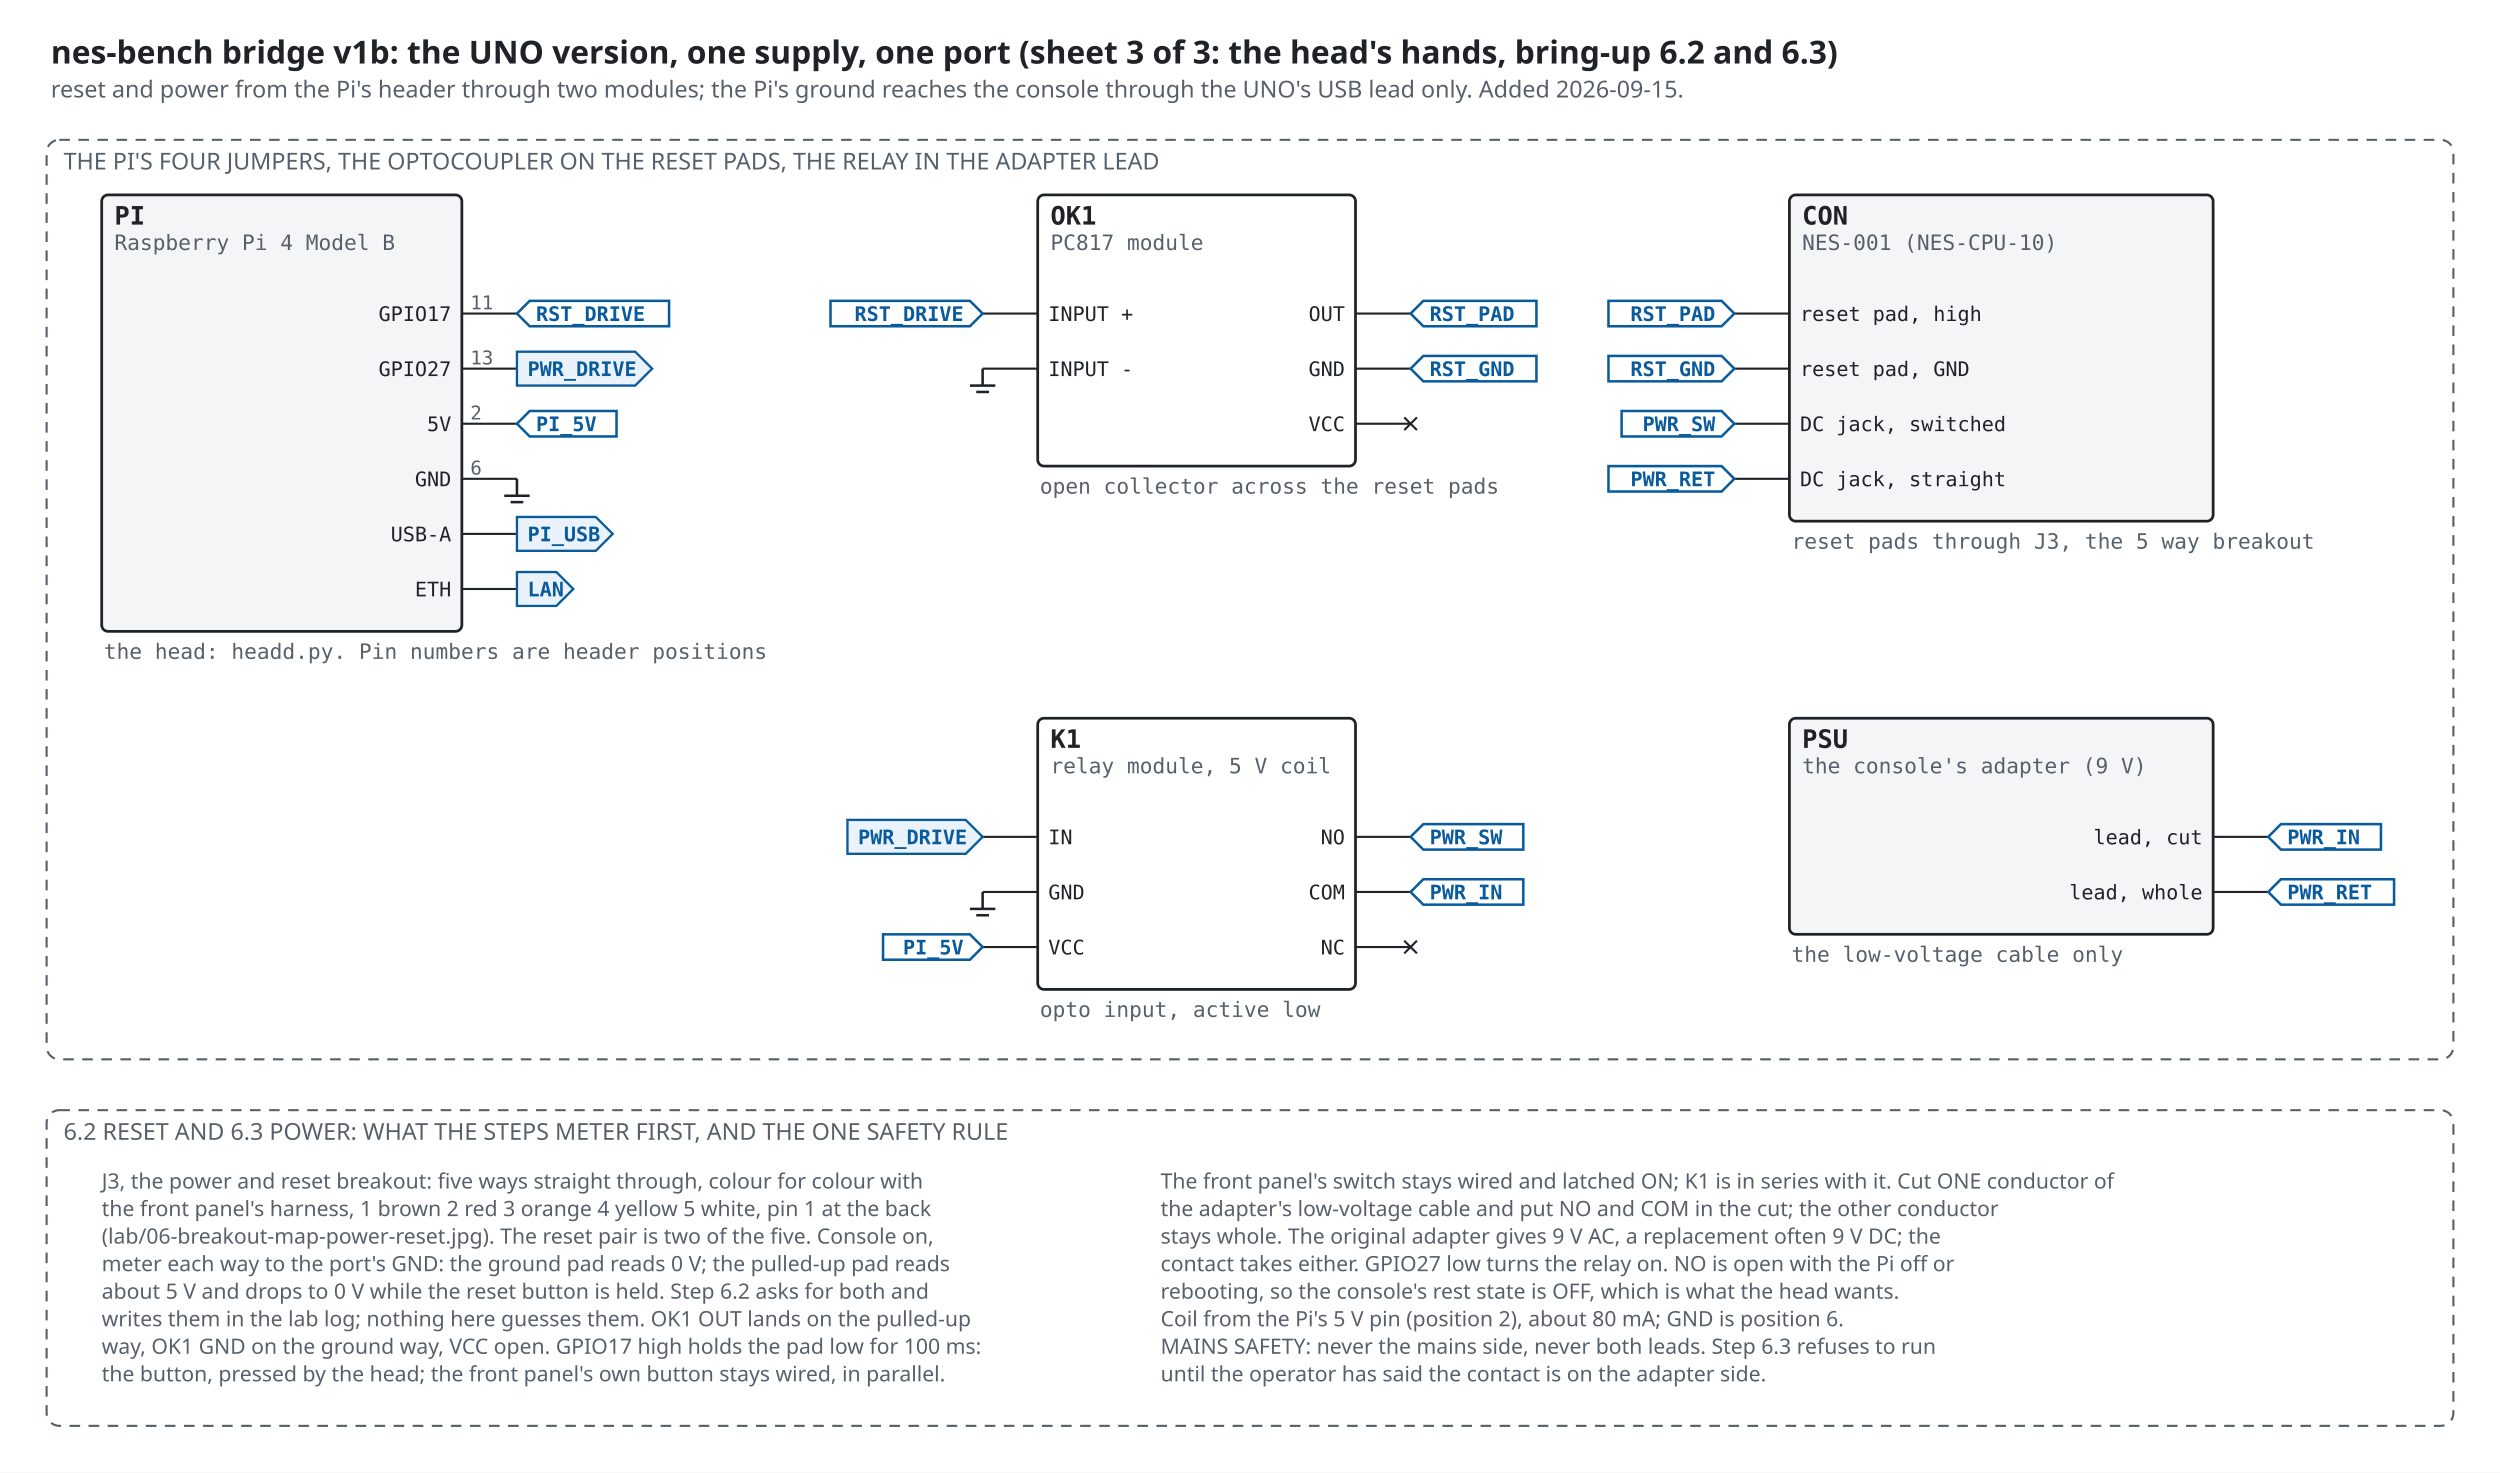
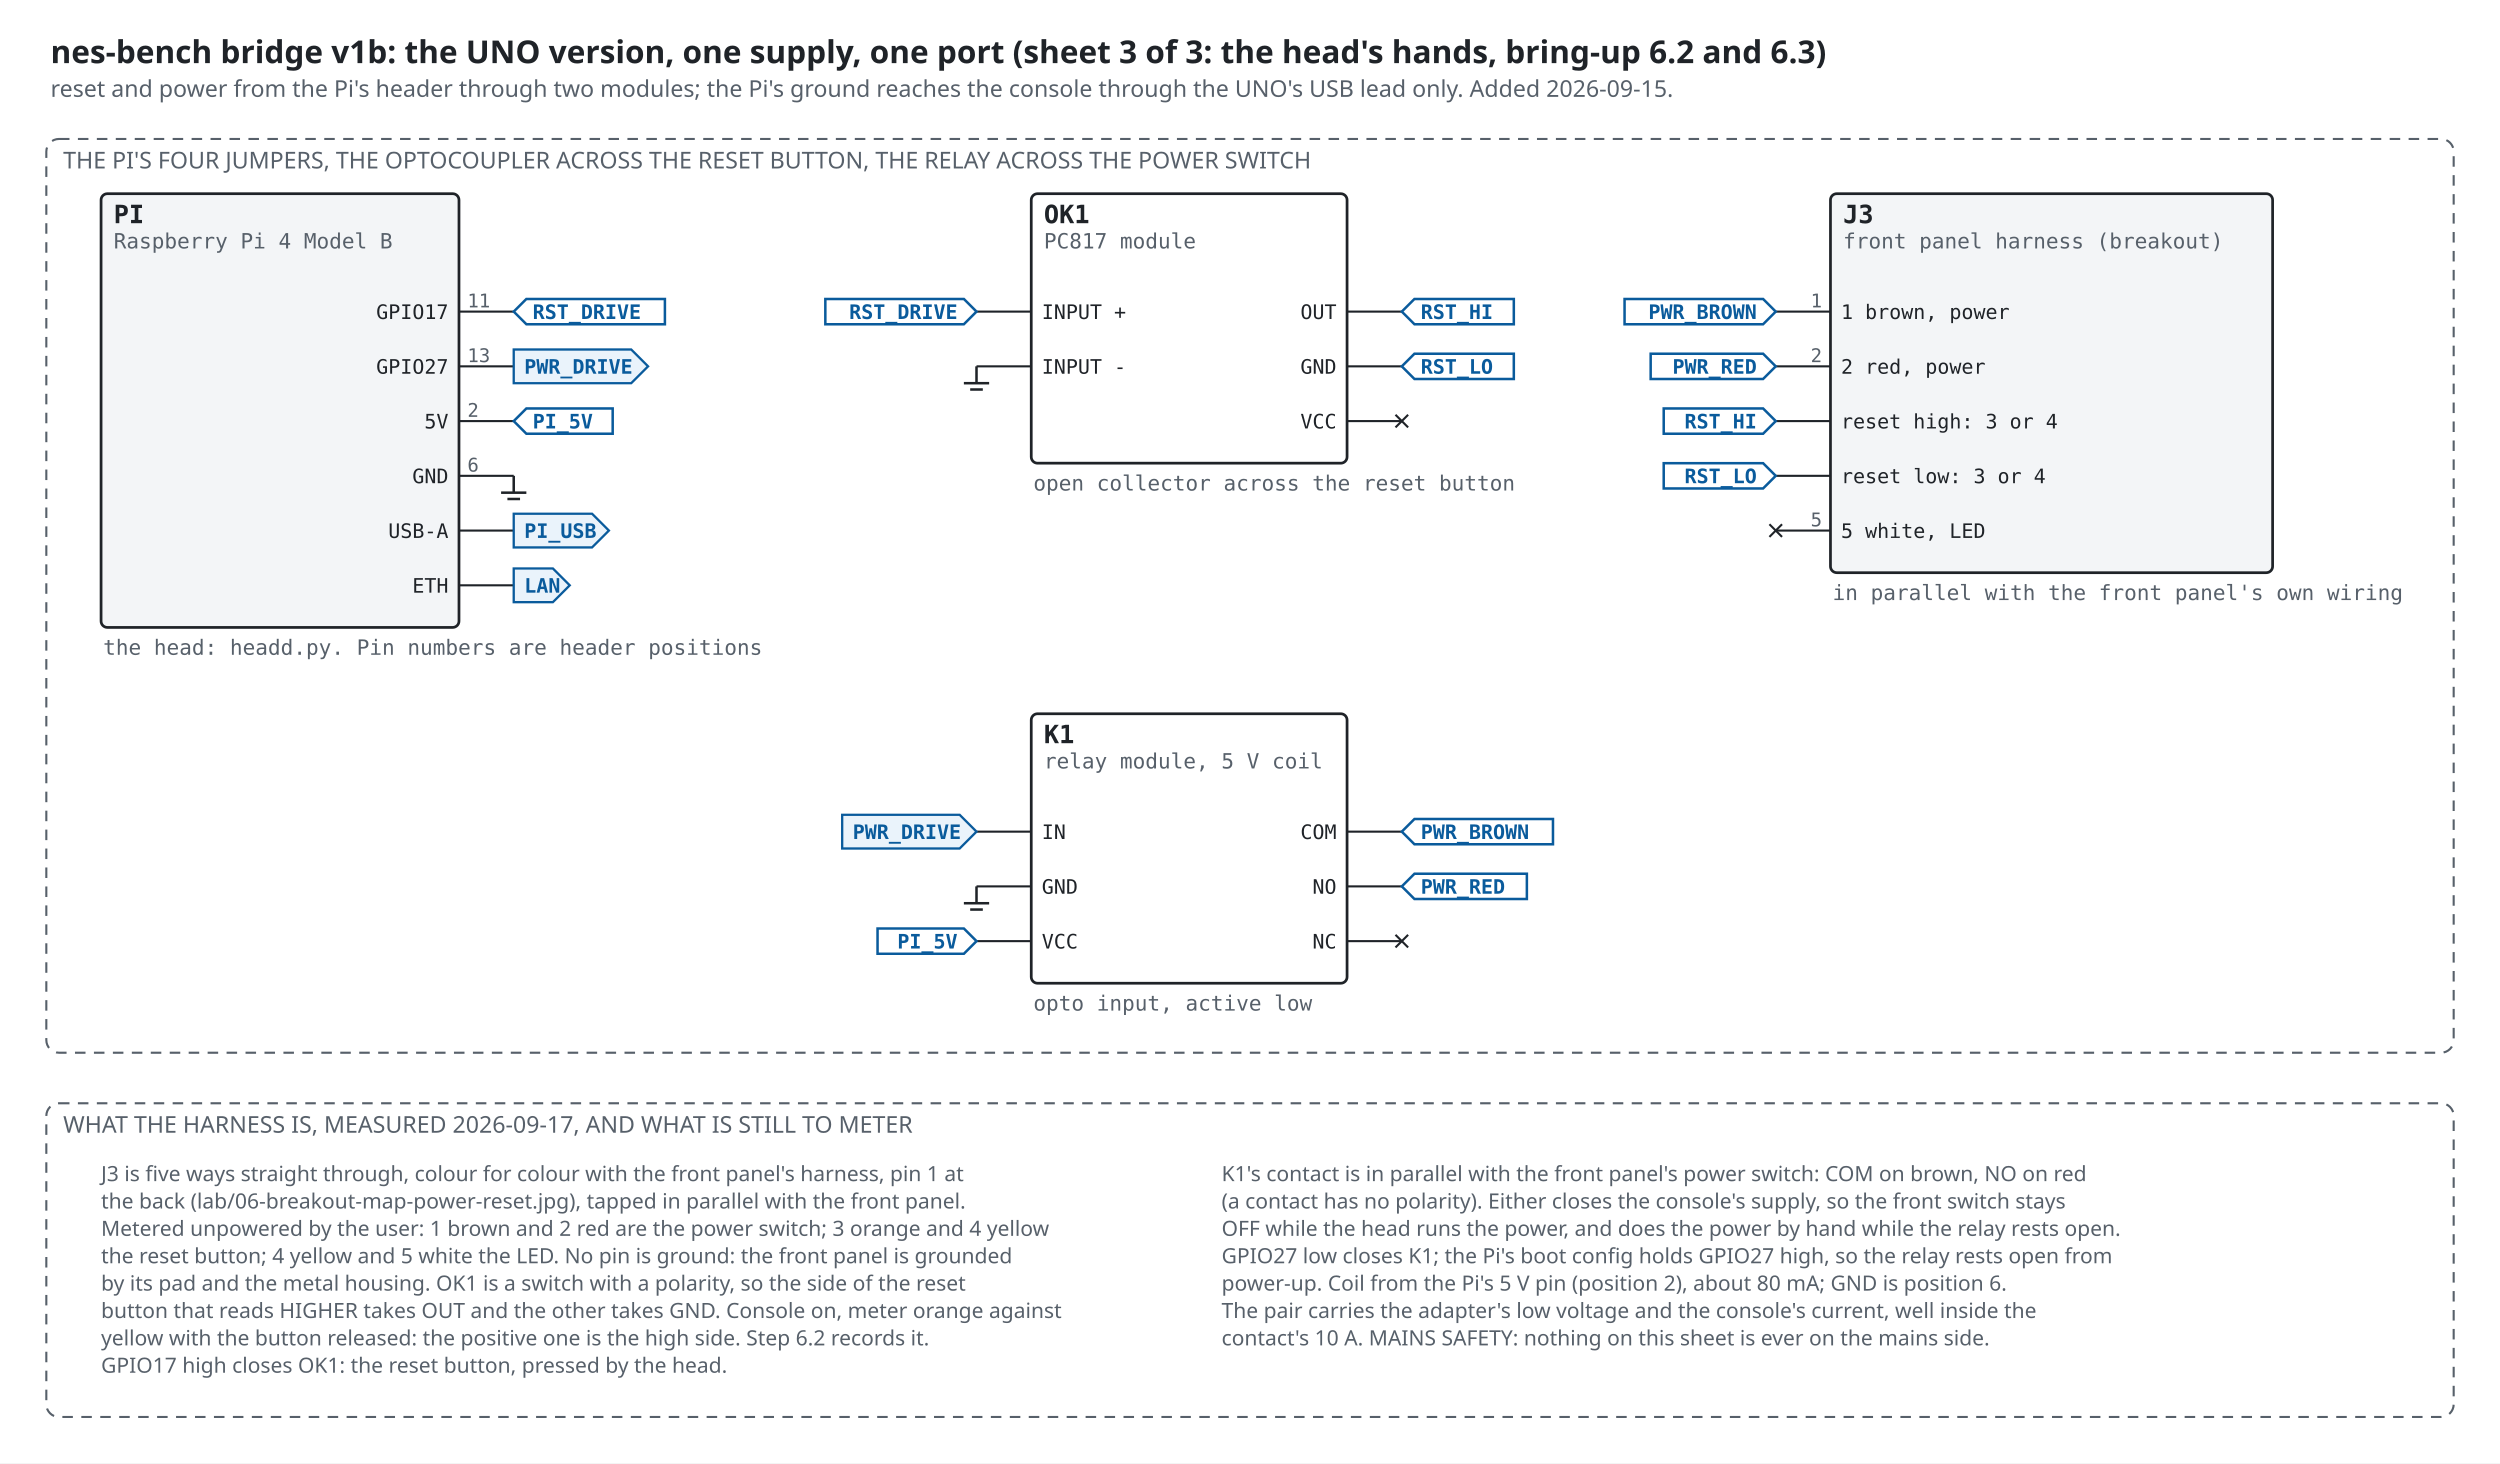
- <svg xmlns="http://www.w3.org/2000/svg" viewBox="0 0 1180.0 695.0" width="1180.0" height="695.0" role="img" aria-label="nes-bench bridge v1b: the UNO version, one supply, one port  (sheet 3 of 3: the head's hands, bring-up 6.2 and 6.3)">
+ <svg xmlns="http://www.w3.org/2000/svg" viewBox="0 0 1187.4 695.0" width="1187.4" height="695.0" role="img" aria-label="nes-bench bridge v1b: the UNO version, one supply, one port  (sheet 3 of 3: the head's hands, bring-up 6.2 and 6.3)">
  <style>
    text { font-family: ui-monospace, "SF Mono", Menlo, Consolas, monospace; fill: #1f2328; }
    .title { font-size: 15px; font-weight: 700; font-family: ui-sans-serif, system-ui, sans-serif; }
    .sub { font-size: 11px; fill: #57606a; font-family: ui-sans-serif, system-ui, sans-serif; }
    .ref { font-size: 12px; font-weight: 700; }
    .part { font-size: 10px; fill: #57606a; }
    .pin { font-size: 9.5px; }
    .pinno { font-size: 9px; fill: #57606a; }
    .linkflag { fill: #fdf3e3; stroke: #a35c00; stroke-width: 1.1; }
    .linkno { font-size: 9px; fill: #a35c00; font-weight: 700; }
    .net { font-size: 9.5px; fill: #0a5b9c; font-weight: 600; }
    .rail5 { font-size: 9px; fill: #b3261e; font-weight: 700; }
    .rail3 { font-size: 9px; fill: #b35c00; font-weight: 700; }
    .gnd { font-size: 9px; fill: #1f2328; font-weight: 700; }
    .note { font-size: 10px; fill: #57606a; font-family: ui-sans-serif, system-ui, sans-serif; }
    .box { fill: #ffffff; stroke: #1f2328; stroke-width: 1.3; }
    .offsheet { fill: #eaf3fb; stroke: #0a5b9c; stroke-width: 1.1; }
    .conn { fill: #f3f5f7; stroke: #1f2328; stroke-width: 1.3; }
    .zone { fill: none; stroke: #57606a; stroke-dasharray: 5 4; stroke-width: 1; }
    .lead { stroke: #1f2328; stroke-width: 1; }
    .wire { stroke: #0a5b9c; stroke-width: 1.2; fill: none; }
    .w5 { stroke: #b3261e; stroke-width: 1.2; fill: none; }
    .w3 { stroke: #b35c00; stroke-width: 1.2; fill: none; }
    .wg { stroke: #1f2328; stroke-width: 1.2; fill: none; }
    .lane { stroke: #1f2328; stroke-width: 1.4; fill: none; }
    .lanelbl { font-size: 11px; font-weight: 700; }
    .win { fill: #b3261e; fill-opacity: 0.10; stroke: none; }
    .safe { fill: #1a7f37; fill-opacity: 0.12; stroke: none; }
    .mark { stroke: #0a5b9c; stroke-width: 1.2; stroke-dasharray: 3 3; }
    .auth { font-size: 9px; fill: #b3261e; font-family: ui-sans-serif, system-ui, sans-serif; font-style: italic; }
  </style>
-   <rect x="0" y="0" width="1180.0" height="695.0" fill="#ffffff" />
+   <rect x="0" y="0" width="1187.4" height="695.0" fill="#ffffff" />
  <g class="sheet-heading" data-height="60">
    <text class="title" x="24" y="30">nes-bench bridge v1b: the UNO version, one supply, one port  (sheet 3 of 3: the head's hands, bring-up 6.2 and 6.3)</text>
    <text class="sub" x="24" y="46">reset and power from the Pi's header through two modules; the Pi's ground reaches the console through the UNO's USB lead only. Added 2026-09-15.</text>
  </g>
-   <rect class="zone" x="22" y="66" width="1136.0" height="434.0" rx="6" />
-   <text class="sub" x="30" y="80" text-anchor="start">THE PI'S FOUR JUMPERS, THE OPTOCOUPLER ON THE RESET PADS, THE RELAY IN THE ADAPTER LEAD</text>
-   <rect class="zone" x="22" y="524.0" width="1136.0" height="149.0" rx="6" />
-   <text class="sub" x="30" y="538.0" text-anchor="start">6.2 RESET AND 6.3 POWER: WHAT THE STEPS METER FIRST, AND THE ONE SAFETY RULE</text>
+   <rect class="zone" x="22" y="66" width="1143.4" height="434.0" rx="6" />
+   <text class="sub" x="30" y="80" text-anchor="start">THE PI'S FOUR JUMPERS, THE OPTOCOUPLER ACROSS THE RESET BUTTON, THE RELAY ACROSS THE POWER SWITCH</text>
+   <rect class="zone" x="22" y="524.0" width="1143.4" height="149.0" rx="6" />
+   <text class="sub" x="30" y="538.0" text-anchor="start">WHAT THE HARNESS IS, MEASURED 2026-09-17, AND WHAT IS STILL TO METER</text>
  <rect class="conn" x="48.0" y="92.0" width="170" height="206" rx="3" />
  <text class="ref" x="54.0" y="106.0" text-anchor="start">PI</text>
  <text class="part" x="54.0" y="118.0" text-anchor="start">Raspberry Pi 4 Model B</text>
  <text class="part" x="49.0" y="311.0" text-anchor="start">the head: headd.py. Pin numbers are header positions</text>
  <line class="lead" x1="218.0" y1="148.0" x2="244.0" y2="148.0" />
  <text class="pin" x="213.0" y="151.5" text-anchor="end">GPIO17</text>
  <text class="pinno" x="222.0" y="146.0" text-anchor="start">11</text>
  <path class="wire" d="M244.0,148.0 l6,-6 h65.8 v12 h-65.8 z" />
  <text class="net" x="253.0" y="151.5" text-anchor="start">RST_DRIVE</text>
  <line class="lead" x1="218.0" y1="174.0" x2="244.0" y2="174.0" />
  <text class="pin" x="213.0" y="177.5" text-anchor="end">GPIO27</text>
  <text class="pinno" x="222.0" y="172.0" text-anchor="start">13</text>
  <path class="offsheet" d="M244.0 166.0 L299.8 166.0 L307.8 174.0 L299.8 182.0 L244.0 182.0 Z" />
  <text class="net" x="249.0" y="177.5" text-anchor="start">PWR_DRIVE</text>
  <line class="lead" x1="218.0" y1="200.0" x2="244.0" y2="200.0" />
  <text class="pin" x="213.0" y="203.5" text-anchor="end">5V</text>
  <text class="pinno" x="222.0" y="198.0" text-anchor="start">2</text>
  <path class="wire" d="M244.0,200.0 l6,-6 h41.0 v12 h-41.0 z" />
  <text class="net" x="253.0" y="203.5" text-anchor="start">PI_5V</text>
  <line class="lead" x1="218.0" y1="226.0" x2="244.0" y2="226.0" />
  <text class="pin" x="213.0" y="229.5" text-anchor="end">GND</text>
  <text class="pinno" x="222.0" y="224.0" text-anchor="start">6</text>
  <line class="wg" x1="244.0" y1="226.0" x2="244.0" y2="234.0" />
  <line class="wg" x1="238.0" y1="234.0" x2="250.0" y2="234.0" />
  <line class="wg" x1="241.0" y1="237.0" x2="247.0" y2="237.0" />
  <line class="lead" x1="218.0" y1="252.0" x2="244.0" y2="252.0" />
  <text class="pin" x="213.0" y="255.5" text-anchor="end">USB-A</text>
  <path class="offsheet" d="M244.0 244.0 L281.2 244.0 L289.2 252.0 L281.2 260.0 L244.0 260.0 Z" />
  <text class="net" x="249.0" y="255.5" text-anchor="start">PI_USB</text>
  <line class="lead" x1="218.0" y1="278.0" x2="244.0" y2="278.0" />
  <text class="pin" x="213.0" y="281.5" text-anchor="end">ETH</text>
  <path class="offsheet" d="M244.0 270.0 L262.6 270.0 L270.6 278.0 L262.6 286.0 L244.0 286.0 Z" />
  <text class="net" x="249.0" y="281.5" text-anchor="start">LAN</text>
  <rect class="box" x="489.8" y="92.0" width="150" height="128" rx="3" />
  <text class="ref" x="495.8" y="106.0" text-anchor="start">OK1</text>
  <text class="part" x="495.8" y="118.0" text-anchor="start">PC817 module</text>
-   <text class="part" x="490.8" y="233.0" text-anchor="start">open collector across the reset pads</text>
+   <text class="part" x="490.8" y="233.0" text-anchor="start">open collector across the reset button</text>
  <line class="lead" x1="463.8" y1="148.0" x2="489.8" y2="148.0" />
  <text class="pin" x="494.8" y="151.5" text-anchor="start">INPUT +</text>
  <path class="wire" d="M463.8,148.0 l-6,-6 h-65.8 v12 h65.8 z" />
  <text class="net" x="454.8" y="151.5" text-anchor="end">RST_DRIVE</text>
  <line class="lead" x1="463.8" y1="174.0" x2="489.8" y2="174.0" />
  <text class="pin" x="494.8" y="177.5" text-anchor="start">INPUT -</text>
  <line class="wg" x1="463.8" y1="174.0" x2="463.8" y2="182.0" />
  <line class="wg" x1="457.8" y1="182.0" x2="469.8" y2="182.0" />
  <line class="wg" x1="460.8" y1="185.0" x2="466.8" y2="185.0" />
  <line class="lead" x1="639.8" y1="148.0" x2="665.8" y2="148.0" />
  <text class="pin" x="634.8" y="151.5" text-anchor="end">OUT</text>
-   <path class="wire" d="M665.8,148.0 l6,-6 h53.4 v12 h-53.4 z" />
-   <text class="net" x="674.8" y="151.5" text-anchor="start">RST_PAD</text>
+   <path class="wire" d="M665.8,148.0 l6,-6 h47.2 v12 h-47.2 z" />
+   <text class="net" x="674.8" y="151.5" text-anchor="start">RST_HI</text>
  <line class="lead" x1="639.8" y1="174.0" x2="665.8" y2="174.0" />
  <text class="pin" x="634.8" y="177.5" text-anchor="end">GND</text>
-   <path class="wire" d="M665.8,174.0 l6,-6 h53.4 v12 h-53.4 z" />
-   <text class="net" x="674.8" y="177.5" text-anchor="start">RST_GND</text>
+   <path class="wire" d="M665.8,174.0 l6,-6 h47.2 v12 h-47.2 z" />
+   <text class="net" x="674.8" y="177.5" text-anchor="start">RST_LO</text>
  <line class="lead" x1="639.8" y1="200.0" x2="665.8" y2="200.0" />
  <text class="pin" x="634.8" y="203.5" text-anchor="end">VCC</text>
  <line class="lead" x1="662.8" y1="197.0" x2="668.8" y2="203.0" />
  <line class="lead" x1="662.8" y1="203.0" x2="668.8" y2="197.0" />
  <rect class="box" x="489.8" y="339.0" width="150" height="128" rx="3" />
  <text class="ref" x="495.8" y="353.0" text-anchor="start">K1</text>
  <text class="part" x="495.8" y="365.0" text-anchor="start">relay module, 5 V coil</text>
  <text class="part" x="490.8" y="480.0" text-anchor="start">opto input, active low</text>
  <line class="lead" x1="463.8" y1="395.0" x2="489.8" y2="395.0" />
  <text class="pin" x="494.8" y="398.5" text-anchor="start">IN</text>
  <path class="offsheet" d="M400.0 387.0 L455.8 387.0 L463.8 395.0 L455.8 403.0 L400.0 403.0 Z" />
  <text class="net" x="405.0" y="398.5" text-anchor="start">PWR_DRIVE</text>
  <line class="lead" x1="463.8" y1="421.0" x2="489.8" y2="421.0" />
  <text class="pin" x="494.8" y="424.5" text-anchor="start">GND</text>
  <line class="wg" x1="463.8" y1="421.0" x2="463.8" y2="429.0" />
  <line class="wg" x1="457.8" y1="429.0" x2="469.8" y2="429.0" />
  <line class="wg" x1="460.8" y1="432.0" x2="466.8" y2="432.0" />
  <line class="lead" x1="463.8" y1="447.0" x2="489.8" y2="447.0" />
  <text class="pin" x="494.8" y="450.5" text-anchor="start">VCC</text>
  <path class="wire" d="M463.8,447.0 l-6,-6 h-41.0 v12 h41.0 z" />
  <text class="net" x="454.8" y="450.5" text-anchor="end">PI_5V</text>
  <line class="lead" x1="639.8" y1="395.0" x2="665.8" y2="395.0" />
-   <text class="pin" x="634.8" y="398.5" text-anchor="end">NO</text>
-   <path class="wire" d="M665.8,395.0 l6,-6 h47.2 v12 h-47.2 z" />
-   <text class="net" x="674.8" y="398.5" text-anchor="start">PWR_SW</text>
+   <text class="pin" x="634.8" y="398.5" text-anchor="end">COM</text>
+   <path class="wire" d="M665.8,395.0 l6,-6 h65.8 v12 h-65.8 z" />
+   <text class="net" x="674.8" y="398.5" text-anchor="start">PWR_BROWN</text>
  <line class="lead" x1="639.8" y1="421.0" x2="665.8" y2="421.0" />
-   <text class="pin" x="634.8" y="424.5" text-anchor="end">COM</text>
-   <path class="wire" d="M665.8,421.0 l6,-6 h47.2 v12 h-47.2 z" />
-   <text class="net" x="674.8" y="424.5" text-anchor="start">PWR_IN</text>
+   <text class="pin" x="634.8" y="424.5" text-anchor="end">NO</text>
+   <path class="wire" d="M665.8,421.0 l6,-6 h53.4 v12 h-53.4 z" />
+   <text class="net" x="674.8" y="424.5" text-anchor="start">PWR_RED</text>
  <line class="lead" x1="639.8" y1="447.0" x2="665.8" y2="447.0" />
  <text class="pin" x="634.8" y="450.5" text-anchor="end">NC</text>
  <line class="lead" x1="662.8" y1="444.0" x2="668.8" y2="450.0" />
  <line class="lead" x1="662.8" y1="450.0" x2="668.8" y2="444.0" />
-   <rect class="conn" x="844.6" y="92.0" width="200" height="154" rx="3" />
-   <text class="ref" x="850.6" y="106.0" text-anchor="start">CON</text>
-   <text class="part" x="850.6" y="118.0" text-anchor="start">NES-001 (NES-CPU-10)</text>
-   <text class="part" x="845.6" y="259.0" text-anchor="start">reset pads through J3, the 5 way breakout</text>
-   <line class="lead" x1="818.6" y1="148.0" x2="844.6" y2="148.0" />
-   <text class="pin" x="849.6" y="151.5" text-anchor="start">reset pad, high</text>
-   <path class="wire" d="M818.6,148.0 l-6,-6 h-53.4 v12 h53.4 z" />
-   <text class="net" x="809.6" y="151.5" text-anchor="end">RST_PAD</text>
-   <line class="lead" x1="818.6" y1="174.0" x2="844.6" y2="174.0" />
-   <text class="pin" x="849.6" y="177.5" text-anchor="start">reset pad, GND</text>
-   <path class="wire" d="M818.6,174.0 l-6,-6 h-53.4 v12 h53.4 z" />
-   <text class="net" x="809.6" y="177.5" text-anchor="end">RST_GND</text>
-   <line class="lead" x1="818.6" y1="200.0" x2="844.6" y2="200.0" />
-   <text class="pin" x="849.6" y="203.5" text-anchor="start">DC jack, switched</text>
-   <path class="wire" d="M818.6,200.0 l-6,-6 h-47.2 v12 h47.2 z" />
-   <text class="net" x="809.6" y="203.5" text-anchor="end">PWR_SW</text>
-   <line class="lead" x1="818.6" y1="226.0" x2="844.6" y2="226.0" />
-   <text class="pin" x="849.6" y="229.5" text-anchor="start">DC jack, straight</text>
-   <path class="wire" d="M818.6,226.0 l-6,-6 h-53.4 v12 h53.4 z" />
-   <text class="net" x="809.6" y="229.5" text-anchor="end">PWR_RET</text>
-   <rect class="conn" x="844.6" y="339.0" width="200" height="102" rx="3" />
-   <text class="ref" x="850.6" y="353.0" text-anchor="start">PSU</text>
-   <text class="part" x="850.6" y="365.0" text-anchor="start">the console's adapter (9 V)</text>
-   <text class="part" x="845.6" y="454.0" text-anchor="start">the low-voltage cable only</text>
-   <line class="lead" x1="1044.6" y1="395.0" x2="1070.6" y2="395.0" />
-   <text class="pin" x="1039.6" y="398.5" text-anchor="end">lead, cut</text>
-   <path class="wire" d="M1070.6,395.0 l6,-6 h47.2 v12 h-47.2 z" />
-   <text class="net" x="1079.6" y="398.5" text-anchor="start">PWR_IN</text>
-   <line class="lead" x1="1044.6" y1="421.0" x2="1070.6" y2="421.0" />
-   <text class="pin" x="1039.6" y="424.5" text-anchor="end">lead, whole</text>
-   <path class="wire" d="M1070.6,421.0 l6,-6 h53.4 v12 h-53.4 z" />
-   <text class="net" x="1079.6" y="424.5" text-anchor="start">PWR_RET</text>
-   <text class="note" x="48.0" y="561.0" text-anchor="start">J3, the power and reset breakout: five ways straight through, colour for colour with</text>
-   <text class="note" x="48.0" y="574.0" text-anchor="start">the front panel's harness, 1 brown 2 red 3 orange 4 yellow 5 white, pin 1 at the back</text>
-   <text class="note" x="48.0" y="587.0" text-anchor="start">(lab/06-breakout-map-power-reset.jpg). The reset pair is two of the five. Console on,</text>
-   <text class="note" x="48.0" y="600.0" text-anchor="start">meter each way to the port's GND: the ground pad reads 0 V; the pulled-up pad reads</text>
-   <text class="note" x="48.0" y="613.0" text-anchor="start">about 5 V and drops to 0 V while the reset button is held. Step 6.2 asks for both and</text>
-   <text class="note" x="48.0" y="626.0" text-anchor="start">writes them in the lab log; nothing here guesses them. OK1 OUT lands on the pulled-up</text>
-   <text class="note" x="48.0" y="639.0" text-anchor="start">way, OK1 GND on the ground way, VCC open. GPIO17 high holds the pad low for 100 ms:</text>
-   <text class="note" x="48.0" y="652.0" text-anchor="start">the button, pressed by the head; the front panel's own button stays wired, in parallel.</text>
-   <text class="note" x="547.8" y="561.0" text-anchor="start">The front panel's switch stays wired and latched ON; K1 is in series with it. Cut ONE conductor of</text>
-   <text class="note" x="547.8" y="574.0" text-anchor="start">the adapter's low-voltage cable and put NO and COM in the cut; the other conductor</text>
-   <text class="note" x="547.8" y="587.0" text-anchor="start">stays whole. The original adapter gives 9 V AC, a replacement often 9 V DC; the</text>
-   <text class="note" x="547.8" y="600.0" text-anchor="start">contact takes either. GPIO27 low turns the relay on. NO is open with the Pi off or</text>
-   <text class="note" x="547.8" y="613.0" text-anchor="start">rebooting, so the console's rest state is OFF, which is what the head wants.</text>
-   <text class="note" x="547.8" y="626.0" text-anchor="start">Coil from the Pi's 5 V pin (position 2), about 80 mA; GND is position 6.</text>
-   <text class="note" x="547.8" y="639.0" text-anchor="start">MAINS SAFETY: never the mains side, never both leads. Step 6.3 refuses to run</text>
-   <text class="note" x="547.8" y="652.0" text-anchor="start">until the operator has said the contact is on the adapter side.</text>
+   <rect class="conn" x="869.4" y="92.0" width="210" height="180" rx="3" />
+   <text class="ref" x="875.4" y="106.0" text-anchor="start">J3</text>
+   <text class="part" x="875.4" y="118.0" text-anchor="start">front panel harness (breakout)</text>
+   <text class="part" x="870.4" y="285.0" text-anchor="start">in parallel with the front panel's own wiring</text>
+   <line class="lead" x1="843.4" y1="148.0" x2="869.4" y2="148.0" />
+   <text class="pin" x="874.4" y="151.5" text-anchor="start">1 brown, power</text>
+   <text class="pinno" x="865.4" y="146.0" text-anchor="end">1</text>
+   <path class="wire" d="M843.4,148.0 l-6,-6 h-65.8 v12 h65.8 z" />
+   <text class="net" x="834.4" y="151.5" text-anchor="end">PWR_BROWN</text>
+   <line class="lead" x1="843.4" y1="174.0" x2="869.4" y2="174.0" />
+   <text class="pin" x="874.4" y="177.5" text-anchor="start">2 red, power</text>
+   <text class="pinno" x="865.4" y="172.0" text-anchor="end">2</text>
+   <path class="wire" d="M843.4,174.0 l-6,-6 h-53.4 v12 h53.4 z" />
+   <text class="net" x="834.4" y="177.5" text-anchor="end">PWR_RED</text>
+   <line class="lead" x1="843.4" y1="200.0" x2="869.4" y2="200.0" />
+   <text class="pin" x="874.4" y="203.5" text-anchor="start">reset high: 3 or 4</text>
+   <path class="wire" d="M843.4,200.0 l-6,-6 h-47.2 v12 h47.2 z" />
+   <text class="net" x="834.4" y="203.5" text-anchor="end">RST_HI</text>
+   <line class="lead" x1="843.4" y1="226.0" x2="869.4" y2="226.0" />
+   <text class="pin" x="874.4" y="229.5" text-anchor="start">reset low: 3 or 4</text>
+   <path class="wire" d="M843.4,226.0 l-6,-6 h-47.2 v12 h47.2 z" />
+   <text class="net" x="834.4" y="229.5" text-anchor="end">RST_LO</text>
+   <line class="lead" x1="843.4" y1="252.0" x2="869.4" y2="252.0" />
+   <text class="pin" x="874.4" y="255.5" text-anchor="start">5 white, LED</text>
+   <text class="pinno" x="865.4" y="250.0" text-anchor="end">5</text>
+   <line class="lead" x1="840.4" y1="249.0" x2="846.4" y2="255.0" />
+   <line class="lead" x1="840.4" y1="255.0" x2="846.4" y2="249.0" />
+   <text class="note" x="48.0" y="561.0" text-anchor="start">J3 is five ways straight through, colour for colour with the front panel's harness, pin 1 at</text>
+   <text class="note" x="48.0" y="574.0" text-anchor="start">the back (lab/06-breakout-map-power-reset.jpg), tapped in parallel with the front panel.</text>
+   <text class="note" x="48.0" y="587.0" text-anchor="start">Metered unpowered by the user: 1 brown and 2 red are the power switch; 3 orange and 4 yellow</text>
+   <text class="note" x="48.0" y="600.0" text-anchor="start">the reset button; 4 yellow and 5 white the LED. No pin is ground: the front panel is grounded</text>
+   <text class="note" x="48.0" y="613.0" text-anchor="start">by its pad and the metal housing. OK1 is a switch with a polarity, so the side of the reset</text>
+   <text class="note" x="48.0" y="626.0" text-anchor="start">button that reads HIGHER takes OUT and the other takes GND. Console on, meter orange against</text>
+   <text class="note" x="48.0" y="639.0" text-anchor="start">yellow with the button released: the positive one is the high side. Step 6.2 records it.</text>
+   <text class="note" x="48.0" y="652.0" text-anchor="start">GPIO17 high closes OK1: the reset button, pressed by the head.</text>
+   <text class="note" x="580.2" y="561.0" text-anchor="start">K1's contact is in parallel with the front panel's power switch: COM on brown, NO on red</text>
+   <text class="note" x="580.2" y="574.0" text-anchor="start">(a contact has no polarity). Either closes the console's supply, so the front switch stays</text>
+   <text class="note" x="580.2" y="587.0" text-anchor="start">OFF while the head runs the power, and does the power by hand while the relay rests open.</text>
+   <text class="note" x="580.2" y="600.0" text-anchor="start">GPIO27 low closes K1; the Pi's boot config holds GPIO27 high, so the relay rests open from</text>
+   <text class="note" x="580.2" y="613.0" text-anchor="start">power-up. Coil from the Pi's 5 V pin (position 2), about 80 mA; GND is position 6.</text>
+   <text class="note" x="580.2" y="626.0" text-anchor="start">The pair carries the adapter's low voltage and the console's current, well inside the</text>
+   <text class="note" x="580.2" y="639.0" text-anchor="start">contact's 10 A. MAINS SAFETY: nothing on this sheet is ever on the mains side.</text>
</svg>
